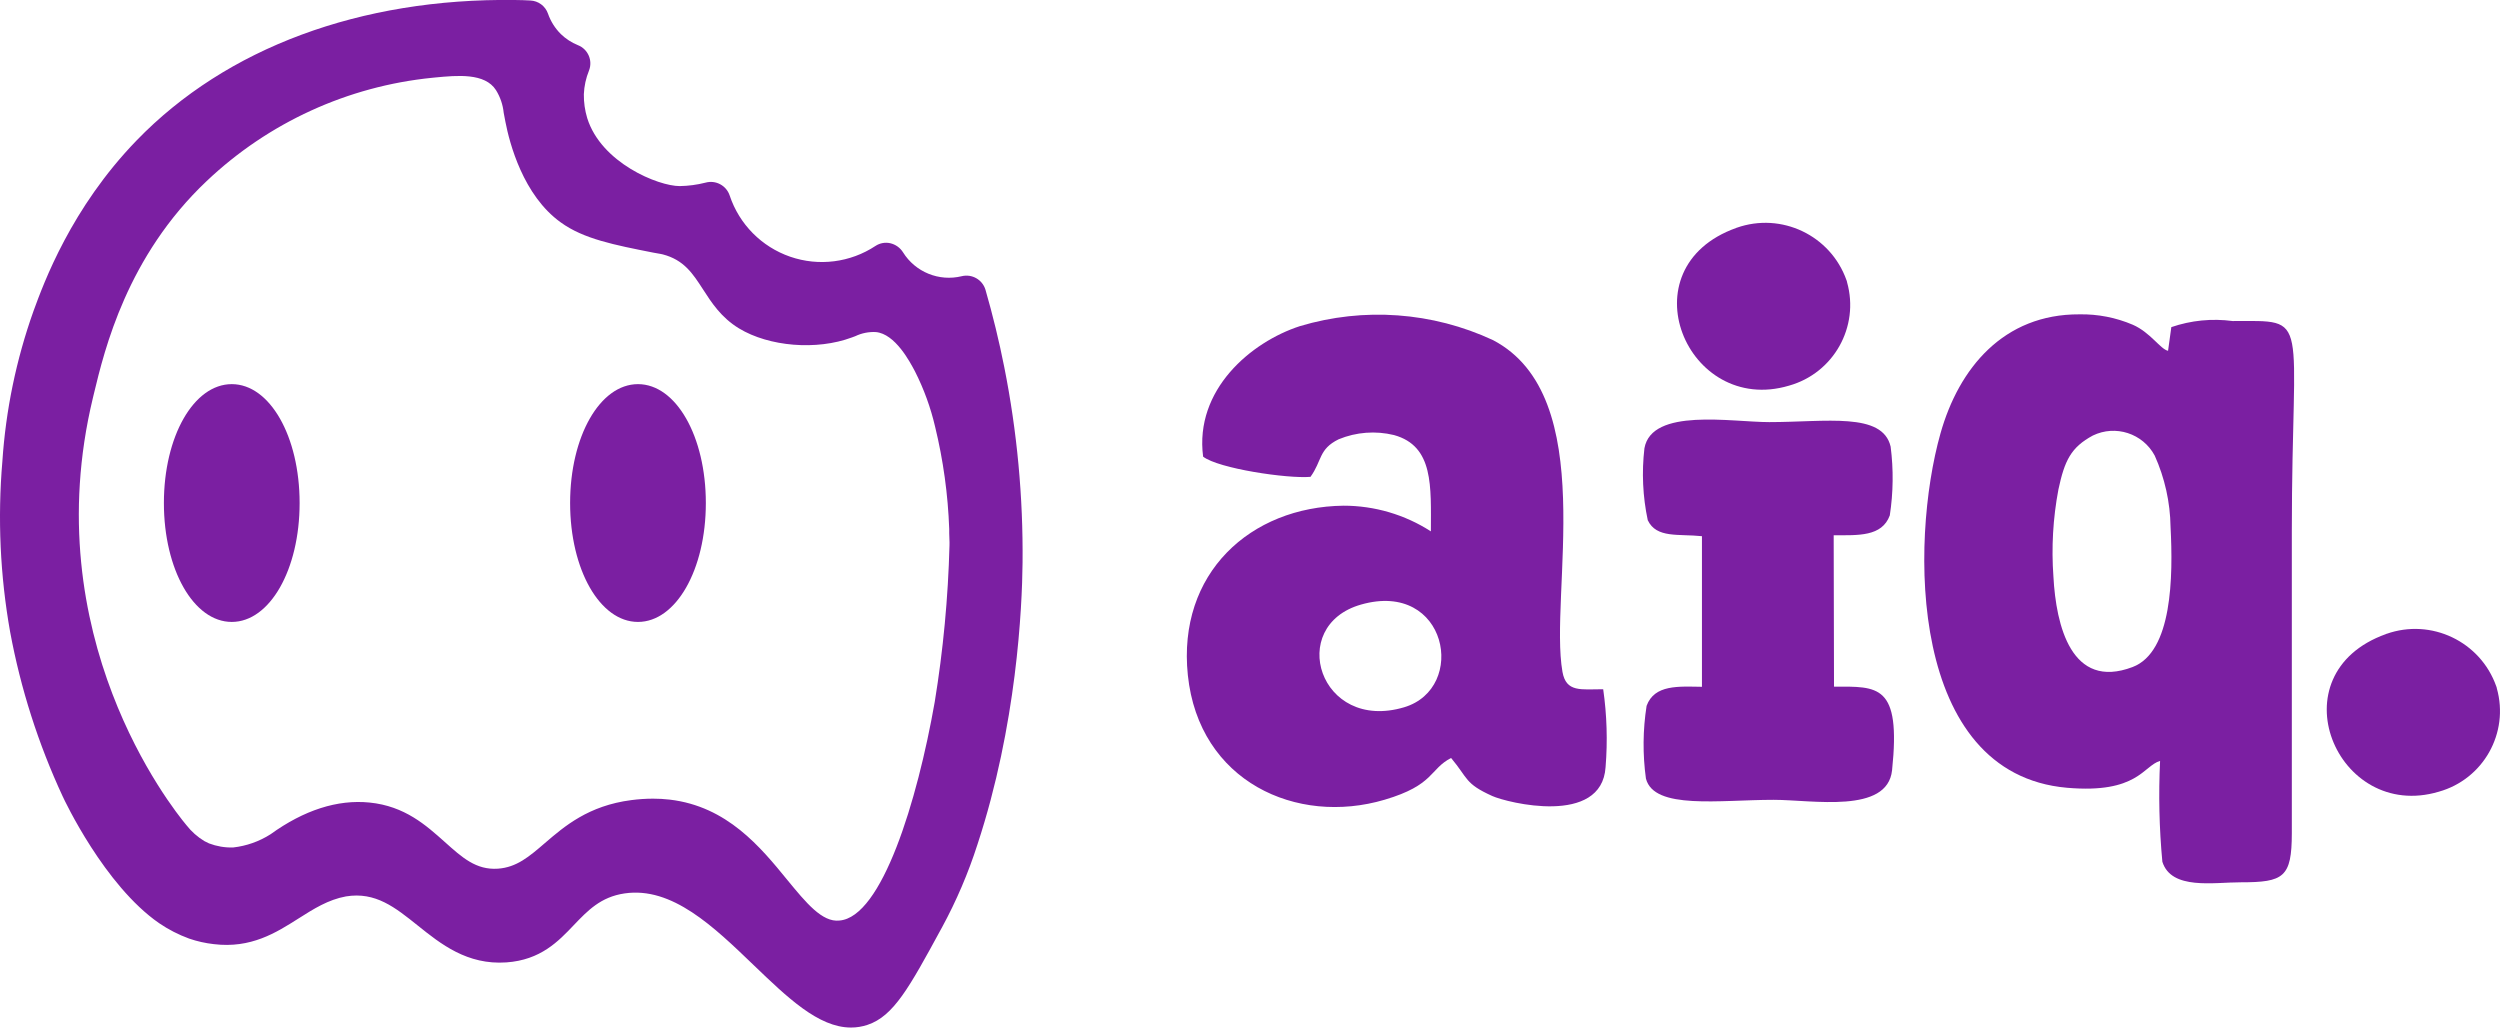
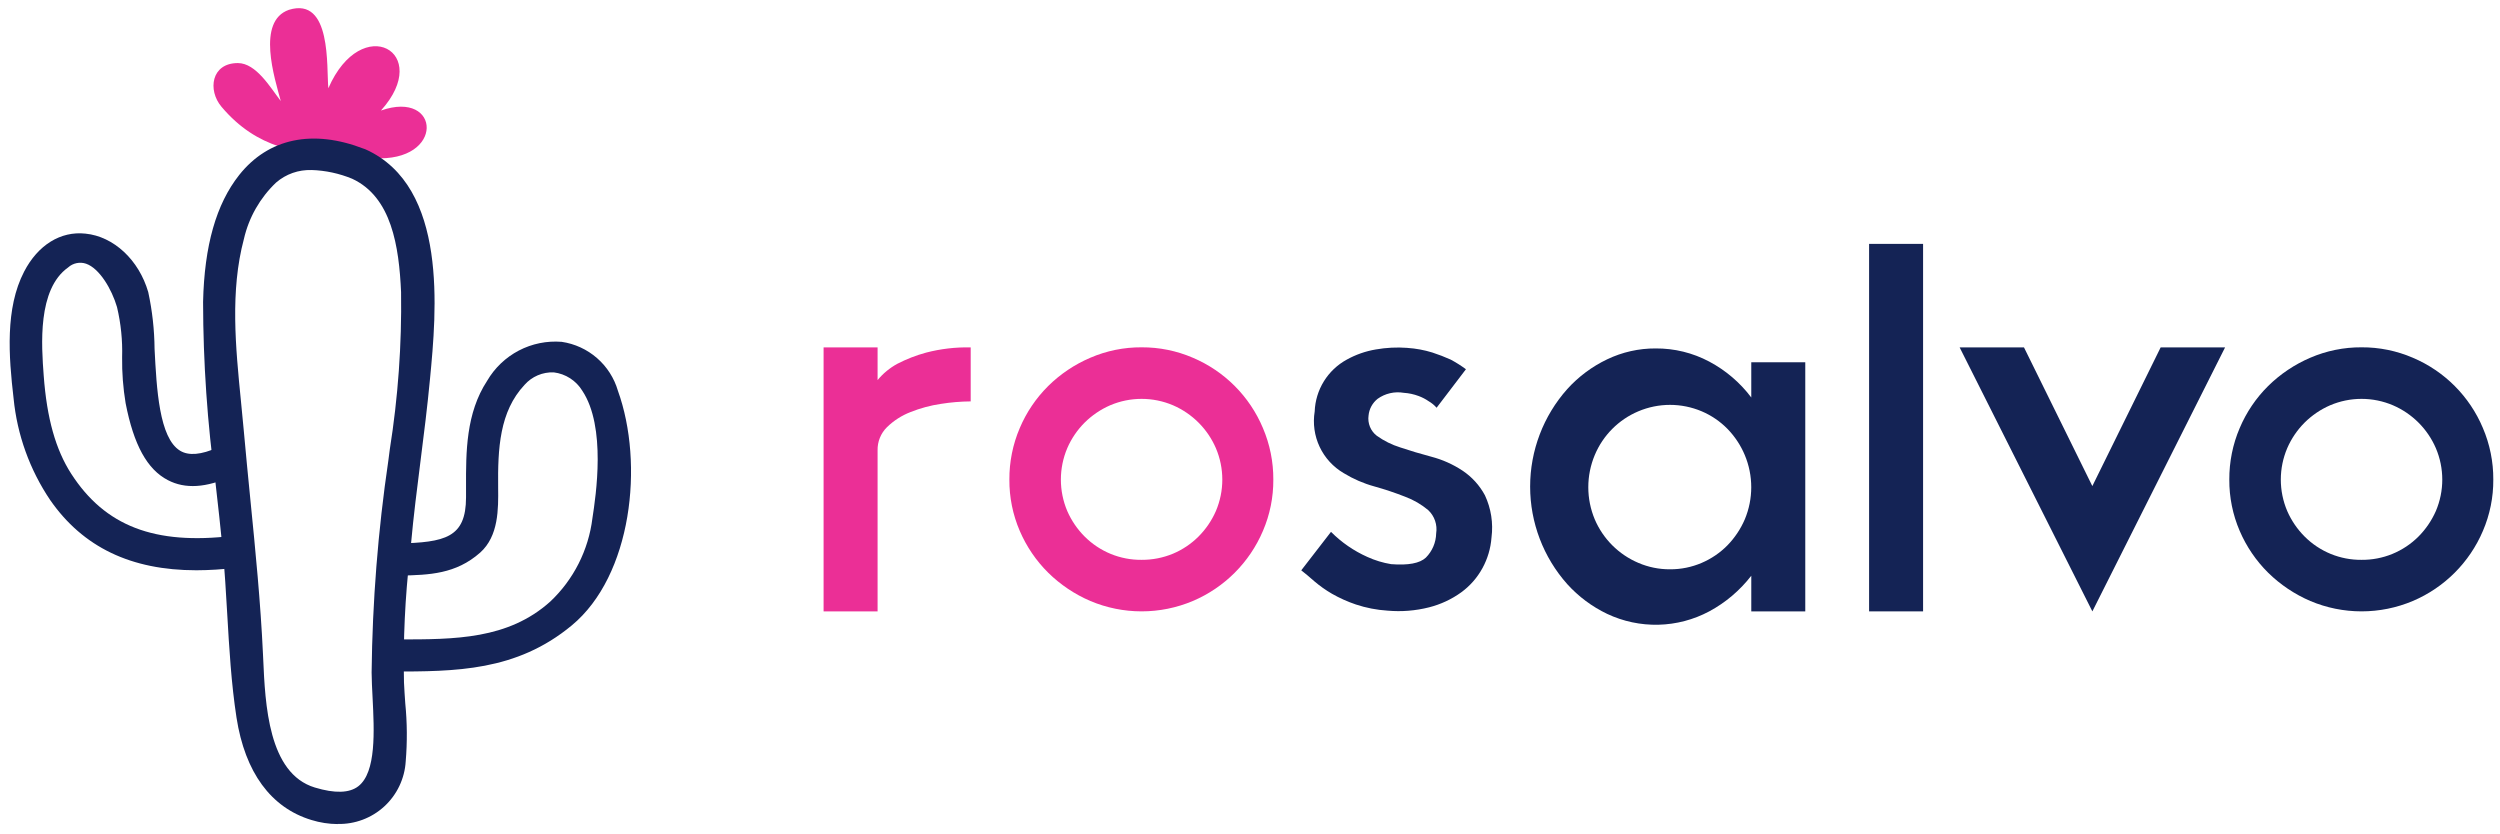
- <svg xmlns="http://www.w3.org/2000/svg" viewBox="0 0 451.66 185.75">
-   <defs>
-     <style>.cls-1{fill:#7b1fa2;}</style>
-   </defs>
-   <g id="Layer_2" data-name="Layer 2">
-     <g id="Layer_1-2" data-name="Layer 1">
-       <path class="cls-1" d="M181.44,66.35c-.93-4.7-2.08-9.42-3.4-14a3.59,3.59,0,0,0-4.29-2.45,9.77,9.77,0,0,1-10.61-4.32,3.69,3.69,0,0,0-2.31-1.64,3.47,3.47,0,0,0-2.66.49,17.56,17.56,0,0,1-26.34-9.1A3.59,3.59,0,0,0,127.45,33a20.15,20.15,0,0,1-4.66.62h0c-3.85,0-14.17-4.18-16.7-12.28a14.3,14.3,0,0,1-.61-4.32,12.74,12.74,0,0,1,.93-4.27,3.54,3.54,0,0,0-2-4.59,9.6,9.6,0,0,1-3.08-2A9.71,9.71,0,0,1,99,2.46,3.54,3.54,0,0,0,95.8.09C95,.05,94,0,93,0,65.11-.36,40.87,8.65,24.7,25.35,12.84,37.59,7.91,51.11,6.05,56.2A100.86,100.86,0,0,0,.43,83.33a118.57,118.57,0,0,0,1.4,30.83,124.27,124.27,0,0,0,9.5,29.73c.3.65,7.53,16.05,17.41,22.89a24.65,24.65,0,0,0,5.43,2.79,20.84,20.84,0,0,0,4.45,1c6.72.82,11.27-2.07,15.29-4.62,2.77-1.76,5.4-3.42,8.59-4,5.35-.88,8.9,2,13,5.28s8.88,7.14,16,6.64c6.17-.44,9.37-3.79,12.18-6.75,2.5-2.61,4.85-5.08,9.15-5.71,8.59-1.27,16.1,6,23.38,13,6,5.75,11.64,11.23,17.53,11.23a9.33,9.33,0,0,0,3-.49c4.71-1.57,7.55-6.78,13.19-17.14l.26-.47a87.3,87.3,0,0,0,6.41-15c7.09-21.56,8.06-42.76,8.14-50.87A172.31,172.31,0,0,0,181.44,66.35ZM142.26,159c-4.84-5.93-10.87-13.32-21.28-14.54a25.75,25.75,0,0,0-3-.17,30.57,30.57,0,0,0-3.92.26c-7.76,1-12.11,4.75-15.6,7.75-2.87,2.47-5.13,4.41-8.52,4.64-3.93.26-6.43-2-9.59-4.83-3.37-3-7.2-6.48-13.59-7.12-5.8-.58-11.84,1.37-17.88,5.73a15.9,15.9,0,0,1-6.77,2.39,11.29,11.29,0,0,1-4.35-.74,8.67,8.67,0,0,1-.85-.42,12,12,0,0,1-3.21-2.85c-2.83-3.38-27.28-34.27-16.91-77.24l.16-.67c1.94-8.07,6-24.88,20.4-38.49A69.3,69.3,0,0,1,78.11,14.05l.5-.05c4-.38,9-.86,11,2.29A9.57,9.57,0,0,1,91,20.38c.09.47.18,1,.31,1.63.74,3.84,3.2,13.3,10,18.17,4.14,3,9.69,4.07,16.71,5.46.82.16,1.15.21,1.35.24l.37.08c3.83,1,5.42,3.46,7.27,6.32,1.54,2.39,3.28,5.1,6.52,7.06,5.42,3.28,14,4,20.36,1.63l.62-.23a7.71,7.71,0,0,1,3.7-.75c3.52.3,6.2,5.42,7.09,7.1a44.49,44.49,0,0,1,3.64,10,92.19,92.19,0,0,1,2.55,18.48l0,.76c0,.77.08,1.49.05,2.18v0h0a209.88,209.88,0,0,1-2.67,28.32c-3.14,17.85-9.54,38.9-17.23,39.48C148.53,166.65,145.62,163.08,142.26,159Z" />
-       <path class="cls-1" d="M41.87,69.4c-6.87,0-12.26,9.44-12.26,21.48S35,112.36,41.87,112.36s12.26-9.44,12.26-21.48S48.75,69.4,41.87,69.4Z" />
-       <path class="cls-1" d="M115.26,69.4c-6.87,0-12.26,9.44-12.26,21.48s5.39,21.48,12.26,21.48,12.26-9.44,12.26-21.48S122.14,69.4,115.26,69.4Z" />
-       <g id="aiq._branco" data-name="aiq. branco">
-         <path id="Caminho_645" data-name="Caminho 645" class="cls-1" d="M378.11,78.68a8.48,8.48,0,0,1,11.17,3.63,32.6,32.6,0,0,1,2.86,12.86c.47,9,.34,22.61-6.86,25.34-11.08,4.21-13.83-7.53-14.3-16.33a61,61,0,0,1,.9-15.74C373,83.2,374.14,80.82,378.11,78.68Zm13.58-15.3c-1.4-.3-3.16-3.3-6.37-4.71a23.48,23.48,0,0,0-9.64-1.88c-13.71-.06-21.79,9.73-25.11,21.53-5.56,19.72-5.75,61.46,22.85,64,12.8,1.12,13.81-4,16.83-4.85a128.72,128.72,0,0,0,.41,18.21c1.61,5.17,9.31,3.71,14.18,3.72,7.75,0,9.2-.9,9.21-8.86V96c0-39.74,3.67-38-10.7-38a24.19,24.19,0,0,0-11.07,1.1Z" />
-         <path id="Caminho_646" data-name="Caminho 646" class="cls-1" d="M245.9,109.22c15.6-4.44,19.28,15.13,7.77,18.56C238.37,132.33,232.37,113.06,245.9,109.22Zm-9.15-23.06c2.13-2.94,1.44-5,5.1-6.8a16.2,16.2,0,0,1,10-.76c7.22,2,6.66,9.33,6.66,17.4a29.11,29.11,0,0,0-15.77-4.64c-16.84.2-30.05,12.2-28.14,30.61,2,19.23,19.66,27.23,35.56,22.51,9-2.66,8.08-5.52,12-7.54,3.12,3.72,2.44,4.61,7.44,6.87,2.65,1.2,19.79,5.5,20.47-5.23a63,63,0,0,0-.43-14.06c-4,0-6.7.61-7.36-3.15-2.45-13.9,6.91-49.73-12.54-59.92a49.19,49.19,0,0,0-34.89-2.53C226,61.79,215.79,70.41,217.36,82.5c2.77,2.15,15.21,4,19.4,3.65Z" />
-         <path id="Caminho_651" data-name="Caminho 651" class="cls-1" d="M331.28,96.7c4.4,0,8.72.29,10.14-3.59a44.55,44.55,0,0,0,.15-12.42c-1.47-6.29-11.65-4.43-21.93-4.43-6.82,0-21.22-2.64-22.55,4.72a40.16,40.16,0,0,0,.6,13c1.58,3.32,5.57,2.44,9.79,2.89l0,27.21c-4.21-.06-8.58-.44-10,3.44a45.2,45.2,0,0,0-.12,13.14c1.46,5.68,13.29,3.84,23.09,3.84,7,0,20.54,2.59,21.38-5.35,1.64-15.62-2.59-15.1-10.49-15.1Z" />
-         <path id="Caminho_652" data-name="Caminho 652" class="cls-1" d="M313.68,41.18c-20.15,7.19-8.94,34,9.54,28.49A15.14,15.14,0,0,0,333.7,51c0-.13-.07-.26-.11-.39a15.55,15.55,0,0,0-19.84-9.46l-.07,0Z" />
-         <path id="Caminho_652-2" data-name="Caminho 652-2" class="cls-1" d="M431.07,114.55c-20.15,7.19-8.94,34,9.54,28.48a15.13,15.13,0,0,0,10.48-18.66c0-.13-.07-.26-.11-.39a15.54,15.54,0,0,0-19.84-9.46l-.07,0Z" />
-       </g>
-     </g>
-   </g>
+ <svg xmlns="http://www.w3.org/2000/svg" width="237" height="79" viewBox="0 0 237 79" fill="none">
+   <path d="M32.43 14.81C28.367 14.555 24.412 14.169 20.998 10.122C19.664 8.541 20.03 5.979 22.547 5.979C24.292 5.979 25.647 8.325 26.618 9.579C26.036 7.42 24.292 2.011 27.391 0.931C31.462 -0.332 30.936 6.388 31.127 8.368C34.282 1.111 41.097 4.946 36.114 10.479C41.806 8.471 42.214 15.414 35.429 14.992L32.43 14.81Z" fill="#EB2F96" />
+   <path d="M78.076 32.932H83.195V36.032C83.715 35.401 84.352 34.876 85.071 34.486C85.939 34.038 86.853 33.683 87.796 33.427C89.175 33.068 90.597 32.902 92.022 32.933V38.052C91.077 38.061 90.135 38.139 89.202 38.287C88.213 38.432 87.246 38.693 86.318 39.064C85.485 39.385 84.726 39.871 84.087 40.494C83.795 40.781 83.565 41.125 83.412 41.505C83.258 41.885 83.185 42.292 83.195 42.701V57.961H78.076V32.932Z" fill="#EB2F96" />
+   <path d="M108.223 32.926C109.894 32.917 111.548 33.253 113.083 33.914C116.083 35.185 118.467 37.578 119.727 40.582C120.385 42.125 120.72 43.787 120.711 45.465C120.722 47.137 120.387 48.793 119.727 50.329C118.456 53.321 116.075 55.702 113.083 56.973C111.545 57.622 109.893 57.957 108.223 57.957C106.554 57.957 104.902 57.622 103.364 56.973C101.879 56.336 100.525 55.428 99.373 54.296C98.226 53.16 97.31 51.813 96.673 50.329C96.013 48.793 95.678 47.137 95.689 45.465C95.68 43.787 96.014 42.125 96.673 40.582C97.304 39.089 98.222 37.733 99.373 36.591C100.523 35.456 101.877 34.548 103.364 33.914C104.898 33.252 106.553 32.916 108.224 32.926H108.223ZM108.224 53.073C109.247 53.079 110.262 52.88 111.207 52.487C112.109 52.106 112.929 51.554 113.621 50.862C114.315 50.167 114.873 49.348 115.266 48.448C115.668 47.505 115.875 46.491 115.875 45.467C115.875 44.442 115.668 43.428 115.266 42.485C114.479 40.664 113.027 39.211 111.207 38.422C110.264 38.02 109.249 37.813 108.223 37.813C107.198 37.813 106.183 38.02 105.24 38.422C104.34 38.815 103.52 39.372 102.822 40.063C102.126 40.76 101.568 41.581 101.177 42.485C100.777 43.428 100.571 44.442 100.571 45.467C100.571 46.491 100.777 47.505 101.177 48.448C101.57 49.348 102.128 50.167 102.822 50.862C103.53 51.571 104.372 52.132 105.299 52.512C106.226 52.892 107.22 53.082 108.222 53.073" fill="#EB2F96" />
+   <path d="M37.101 63.663C36.697 63.663 36.31 63.503 36.024 63.217C35.738 62.931 35.578 62.544 35.578 62.14C35.578 61.736 35.738 61.349 36.024 61.063C36.31 60.778 36.697 60.617 37.101 60.617H37.778C43.119 60.617 48.162 60.617 52.155 57.038C54.374 54.95 55.791 52.15 56.162 49.126C56.489 46.987 57.486 40.471 55.201 37.04C54.911 36.566 54.517 36.163 54.05 35.862C53.582 35.56 53.053 35.369 52.501 35.301C51.979 35.279 51.458 35.374 50.978 35.579C50.497 35.784 50.069 36.095 49.724 36.487C47.347 39.023 47.186 42.536 47.224 46.216C47.247 48.243 47.278 50.816 45.518 52.389C43.203 54.435 40.673 54.501 37.995 54.567L37.763 54.575C37.563 54.578 37.364 54.542 37.177 54.469C36.991 54.395 36.821 54.286 36.677 54.147C36.533 54.008 36.418 53.841 36.338 53.658C36.258 53.474 36.215 53.276 36.212 53.076C36.209 52.876 36.245 52.677 36.318 52.49C36.392 52.304 36.501 52.134 36.64 51.99C36.779 51.846 36.946 51.731 37.129 51.651C37.313 51.571 37.511 51.529 37.711 51.525C42.206 51.42 44.174 50.977 44.18 47.153V46.142C44.172 42.878 44.163 39.175 46.185 36.094C46.896 34.877 47.936 33.885 49.186 33.232C50.435 32.58 51.844 32.294 53.249 32.406C54.488 32.588 55.648 33.121 56.593 33.943C57.538 34.765 58.227 35.841 58.578 37.043C61.078 43.975 59.91 54.571 54.198 59.293C48.938 63.648 43.189 63.656 37.101 63.663Z" fill="#142355" />
+   <path d="M18.619 54.062C12.411 54.062 7.856 51.868 4.756 47.403C2.818 44.529 1.626 41.218 1.288 37.768C0.823 33.777 0.479 29.226 2.288 25.748C3.597 23.223 5.75 21.893 8.1 22.148C10.776 22.413 13.167 24.638 14.053 27.691C14.436 29.462 14.637 31.267 14.653 33.079C14.846 36.837 15.087 41.516 17.069 42.726C17.884 43.226 19.078 43.119 20.624 42.426C20.87 42.311 21.143 42.264 21.413 42.29C21.683 42.316 21.942 42.414 22.162 42.574C22.387 42.731 22.567 42.944 22.684 43.193C22.801 43.441 22.85 43.716 22.827 43.99C22.801 44.242 22.708 44.482 22.558 44.685C22.409 44.889 22.207 45.049 21.975 45.149C19.538 46.249 17.56 46.374 15.92 45.519C13.952 44.5 12.678 42.182 11.908 38.219C11.67 36.782 11.559 35.327 11.577 33.87C11.625 32.27 11.462 30.671 11.093 29.113C10.593 27.405 9.43 25.445 8.162 25.001C7.873 24.902 7.563 24.883 7.264 24.945C6.965 25.006 6.688 25.146 6.462 25.351C3.535 27.42 3.93 32.751 4.144 35.62C4.444 39.658 5.27 42.61 6.752 44.913C9.952 49.873 14.658 51.689 22.068 50.798C22.256 50.77 22.448 50.781 22.632 50.829C22.816 50.878 22.988 50.964 23.138 51.081C23.288 51.199 23.412 51.346 23.503 51.513C23.594 51.68 23.65 51.864 23.668 52.054C23.722 52.47 23.609 52.891 23.353 53.224C23.097 53.556 22.719 53.774 22.303 53.828C21.081 53.98 19.85 54.058 18.619 54.062Z" fill="#142355" />
+   <path d="M32.015 78.122C31.172 78.116 30.334 77.987 29.529 77.737C25.684 76.574 23.229 73.221 22.422 68.037C21.922 64.789 21.728 61.437 21.541 58.203C21.422 56.153 21.304 54.103 21.109 52.076C20.909 50.014 20.675 47.937 20.438 45.848C19.657 40.14 19.261 34.385 19.252 28.624C19.373 23.287 20.493 19.35 22.673 16.593C25.443 13.104 29.642 12.221 34.508 14.107C34.508 14.107 34.508 14.107 34.514 14.107C34.568 14.126 34.623 14.146 34.675 14.169C42.496 17.709 41.375 29.55 40.765 35.914C40.51 38.614 40.191 41.134 39.872 43.647C39.538 46.292 39.201 48.933 38.962 51.586L38.862 52.621C38.398 56.629 38.21 60.665 38.298 64.699C38.327 65.36 38.374 66.018 38.419 66.671C38.601 68.499 38.615 70.34 38.462 72.171C38.366 73.804 37.639 75.336 36.436 76.444C35.233 77.552 33.646 78.15 32.011 78.111L32.015 78.122ZM29.539 16.122C28.307 16.076 27.104 16.5 26.172 17.308C24.652 18.753 23.591 20.613 23.122 22.657C21.807 27.593 22.334 32.907 22.844 38.045C22.934 38.945 23.023 39.834 23.101 40.721C23.301 42.946 23.517 45.167 23.737 47.388C24.214 52.176 24.704 57.124 24.931 62.022L24.95 62.43C25.141 66.763 25.429 73.318 29.844 74.656C31.75 75.235 33.137 75.189 33.979 74.528C35.679 73.194 35.479 69.288 35.321 66.153C35.276 65.293 35.235 64.476 35.229 63.753C35.304 57.021 35.835 50.302 36.818 43.642L36.954 42.592C37.736 37.665 38.093 32.68 38.022 27.692C37.828 23.343 37.122 18.675 33.383 16.944C32.161 16.44 30.86 16.16 29.539 16.117V16.122Z" fill="#142355" />
+   <path d="M133.425 32.982C134.228 33.035 135.022 33.182 135.791 33.42C136.383 33.612 136.964 33.837 137.532 34.093C138.033 34.361 138.514 34.665 138.97 35.005L136.19 38.654C135.974 38.406 135.718 38.197 135.433 38.033C135.137 37.828 134.815 37.662 134.477 37.539C134.027 37.371 133.556 37.27 133.077 37.239C132.646 37.165 132.205 37.177 131.779 37.275C131.353 37.373 130.951 37.554 130.596 37.809C130.354 38.002 130.154 38.241 130.006 38.512C129.859 38.784 129.768 39.082 129.739 39.39C129.687 39.751 129.733 40.118 129.87 40.456C130.007 40.793 130.231 41.088 130.52 41.31C131.199 41.796 131.952 42.169 132.75 42.417C133.659 42.724 134.644 43.018 135.706 43.301C136.747 43.574 137.736 44.016 138.634 44.608C139.53 45.203 140.265 46.01 140.773 46.958C141.356 48.205 141.571 49.593 141.394 50.958C141.319 51.975 141.027 52.964 140.538 53.858C140.045 54.762 139.358 55.545 138.527 56.152C137.61 56.814 136.576 57.296 135.48 57.574C134.195 57.9 132.865 58.007 131.545 57.889C130.519 57.825 129.505 57.628 128.53 57.303C127.748 57.038 126.993 56.699 126.275 56.291C125.681 55.947 125.12 55.55 124.598 55.104C124.128 54.69 123.718 54.343 123.359 54.068L126.179 50.419C127.171 51.417 128.34 52.223 129.625 52.797C130.343 53.124 131.101 53.355 131.879 53.482C133.5 53.609 134.598 53.402 135.173 52.861C135.783 52.249 136.132 51.425 136.149 50.561C136.212 50.161 136.176 49.751 136.045 49.368C135.914 48.984 135.691 48.639 135.396 48.361C134.745 47.816 134.005 47.386 133.209 47.09C132.254 46.715 131.281 46.389 130.293 46.114C129.272 45.834 128.296 45.411 127.393 44.859C126.394 44.278 125.595 43.406 125.102 42.361C124.609 41.315 124.446 40.145 124.633 39.004C124.671 37.994 124.97 37.011 125.501 36.151C126.032 35.291 126.778 34.583 127.664 34.097C128.521 33.62 129.454 33.293 130.421 33.129C131.411 32.954 132.419 32.903 133.421 32.978" fill="#142355" />
+   <path d="M171.14 34.344V57.961H166.022V54.579C164.944 55.974 163.584 57.127 162.031 57.961C160.549 58.751 158.902 59.184 157.223 59.225C155.543 59.265 153.878 58.913 152.359 58.196C150.928 57.512 149.644 56.556 148.579 55.38C146.31 52.833 145.057 49.541 145.057 46.13C145.057 42.719 146.31 39.427 148.579 36.88C149.644 35.704 150.928 34.748 152.359 34.064C153.794 33.377 155.367 33.024 156.959 33.032C158.726 33.02 160.469 33.447 162.03 34.275C163.594 35.104 164.956 36.267 166.021 37.681V34.344H171.14ZM158.322 53.969C159.353 53.975 160.375 53.768 161.322 53.36C162.237 52.969 163.066 52.404 163.764 51.695C164.459 50.981 165.016 50.145 165.409 49.229C165.811 48.266 166.018 47.232 166.018 46.188C166.018 45.144 165.811 44.11 165.409 43.147C165.022 42.221 164.464 41.377 163.764 40.657C163.067 39.947 162.237 39.381 161.322 38.992C160.372 38.59 159.35 38.382 158.318 38.382C157.286 38.382 156.265 38.59 155.315 38.992C153.445 39.782 151.96 41.274 151.18 43.147C150.778 44.11 150.571 45.144 150.571 46.188C150.571 47.232 150.778 48.266 151.18 49.229C151.971 51.09 153.454 52.57 155.315 53.36C156.262 53.768 157.284 53.975 158.315 53.969" fill="#142355" />
+   <path d="M182.308 23.12H177.19V57.958H182.308V23.12Z" fill="#142355" />
+   <path d="M198.356 57.959L185.773 32.932H191.873L198.354 46.081L204.831 32.932H210.938L198.356 57.959Z" fill="#142355" />
+   <path d="M223.874 32.926C225.546 32.916 227.201 33.253 228.737 33.914C231.737 35.185 234.121 37.578 235.381 40.582C236.039 42.125 236.374 43.787 236.365 45.465C236.376 47.137 236.041 48.793 235.381 50.329C234.11 53.321 231.728 55.702 228.737 56.973C227.198 57.623 225.545 57.957 223.875 57.957C222.205 57.957 220.552 57.623 219.014 56.973C217.53 56.334 216.177 55.427 215.023 54.296C213.876 53.16 212.959 51.813 212.323 50.329C211.663 48.793 211.328 47.137 211.339 45.465C211.33 43.787 211.664 42.125 212.323 40.582C212.954 39.088 213.871 37.732 215.023 36.591C216.175 35.458 217.528 34.55 219.014 33.914C220.548 33.253 222.203 32.916 223.874 32.926ZM223.874 53.073C224.876 53.082 225.87 52.892 226.797 52.512C227.724 52.132 228.566 51.571 229.274 50.862C229.966 50.166 230.524 49.347 230.919 48.448C231.321 47.505 231.528 46.491 231.528 45.467C231.528 44.442 231.321 43.428 230.919 42.485C230.132 40.662 228.679 39.209 226.856 38.422C225.913 38.02 224.899 37.813 223.874 37.813C222.85 37.813 221.836 38.02 220.893 38.422C219.992 38.814 219.172 39.371 218.475 40.063C217.779 40.76 217.221 41.581 216.83 42.485C216.428 43.428 216.221 44.442 216.221 45.467C216.221 46.491 216.428 47.505 216.83 48.448C217.223 49.348 217.781 50.167 218.475 50.862C219.183 51.571 220.025 52.132 220.952 52.512C221.879 52.892 222.873 53.082 223.875 53.073" fill="#142355" />
</svg>
